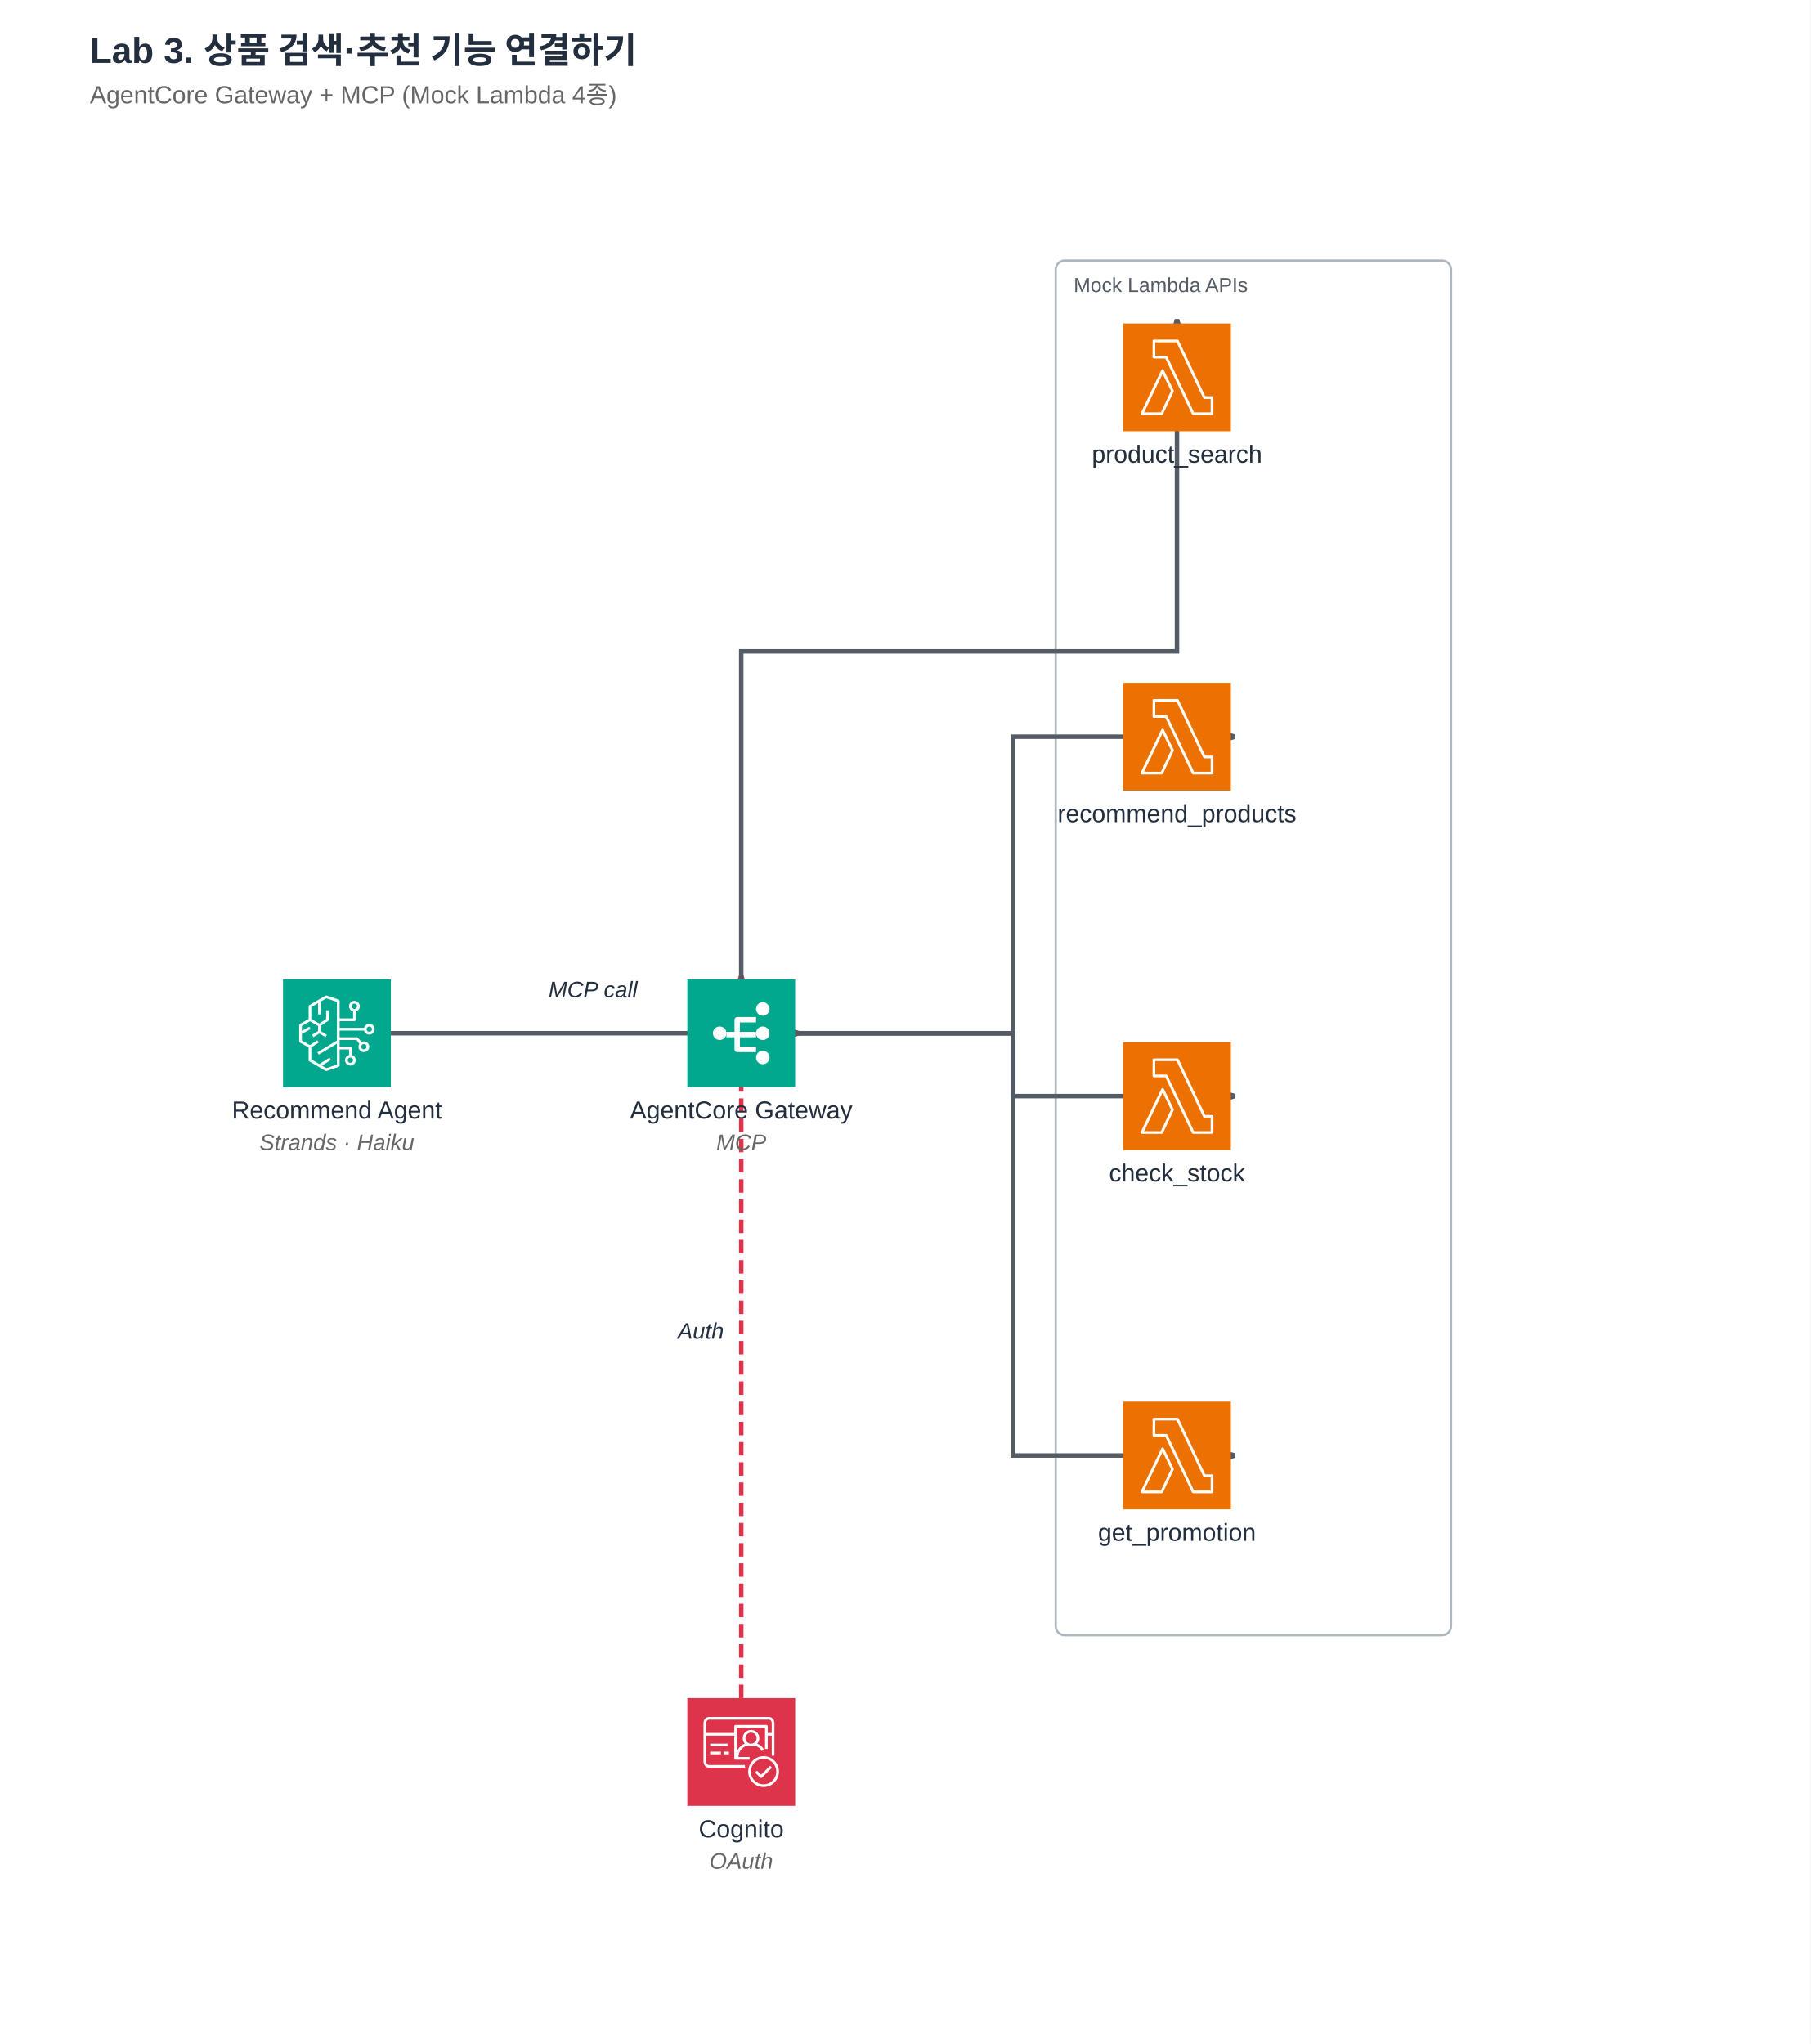
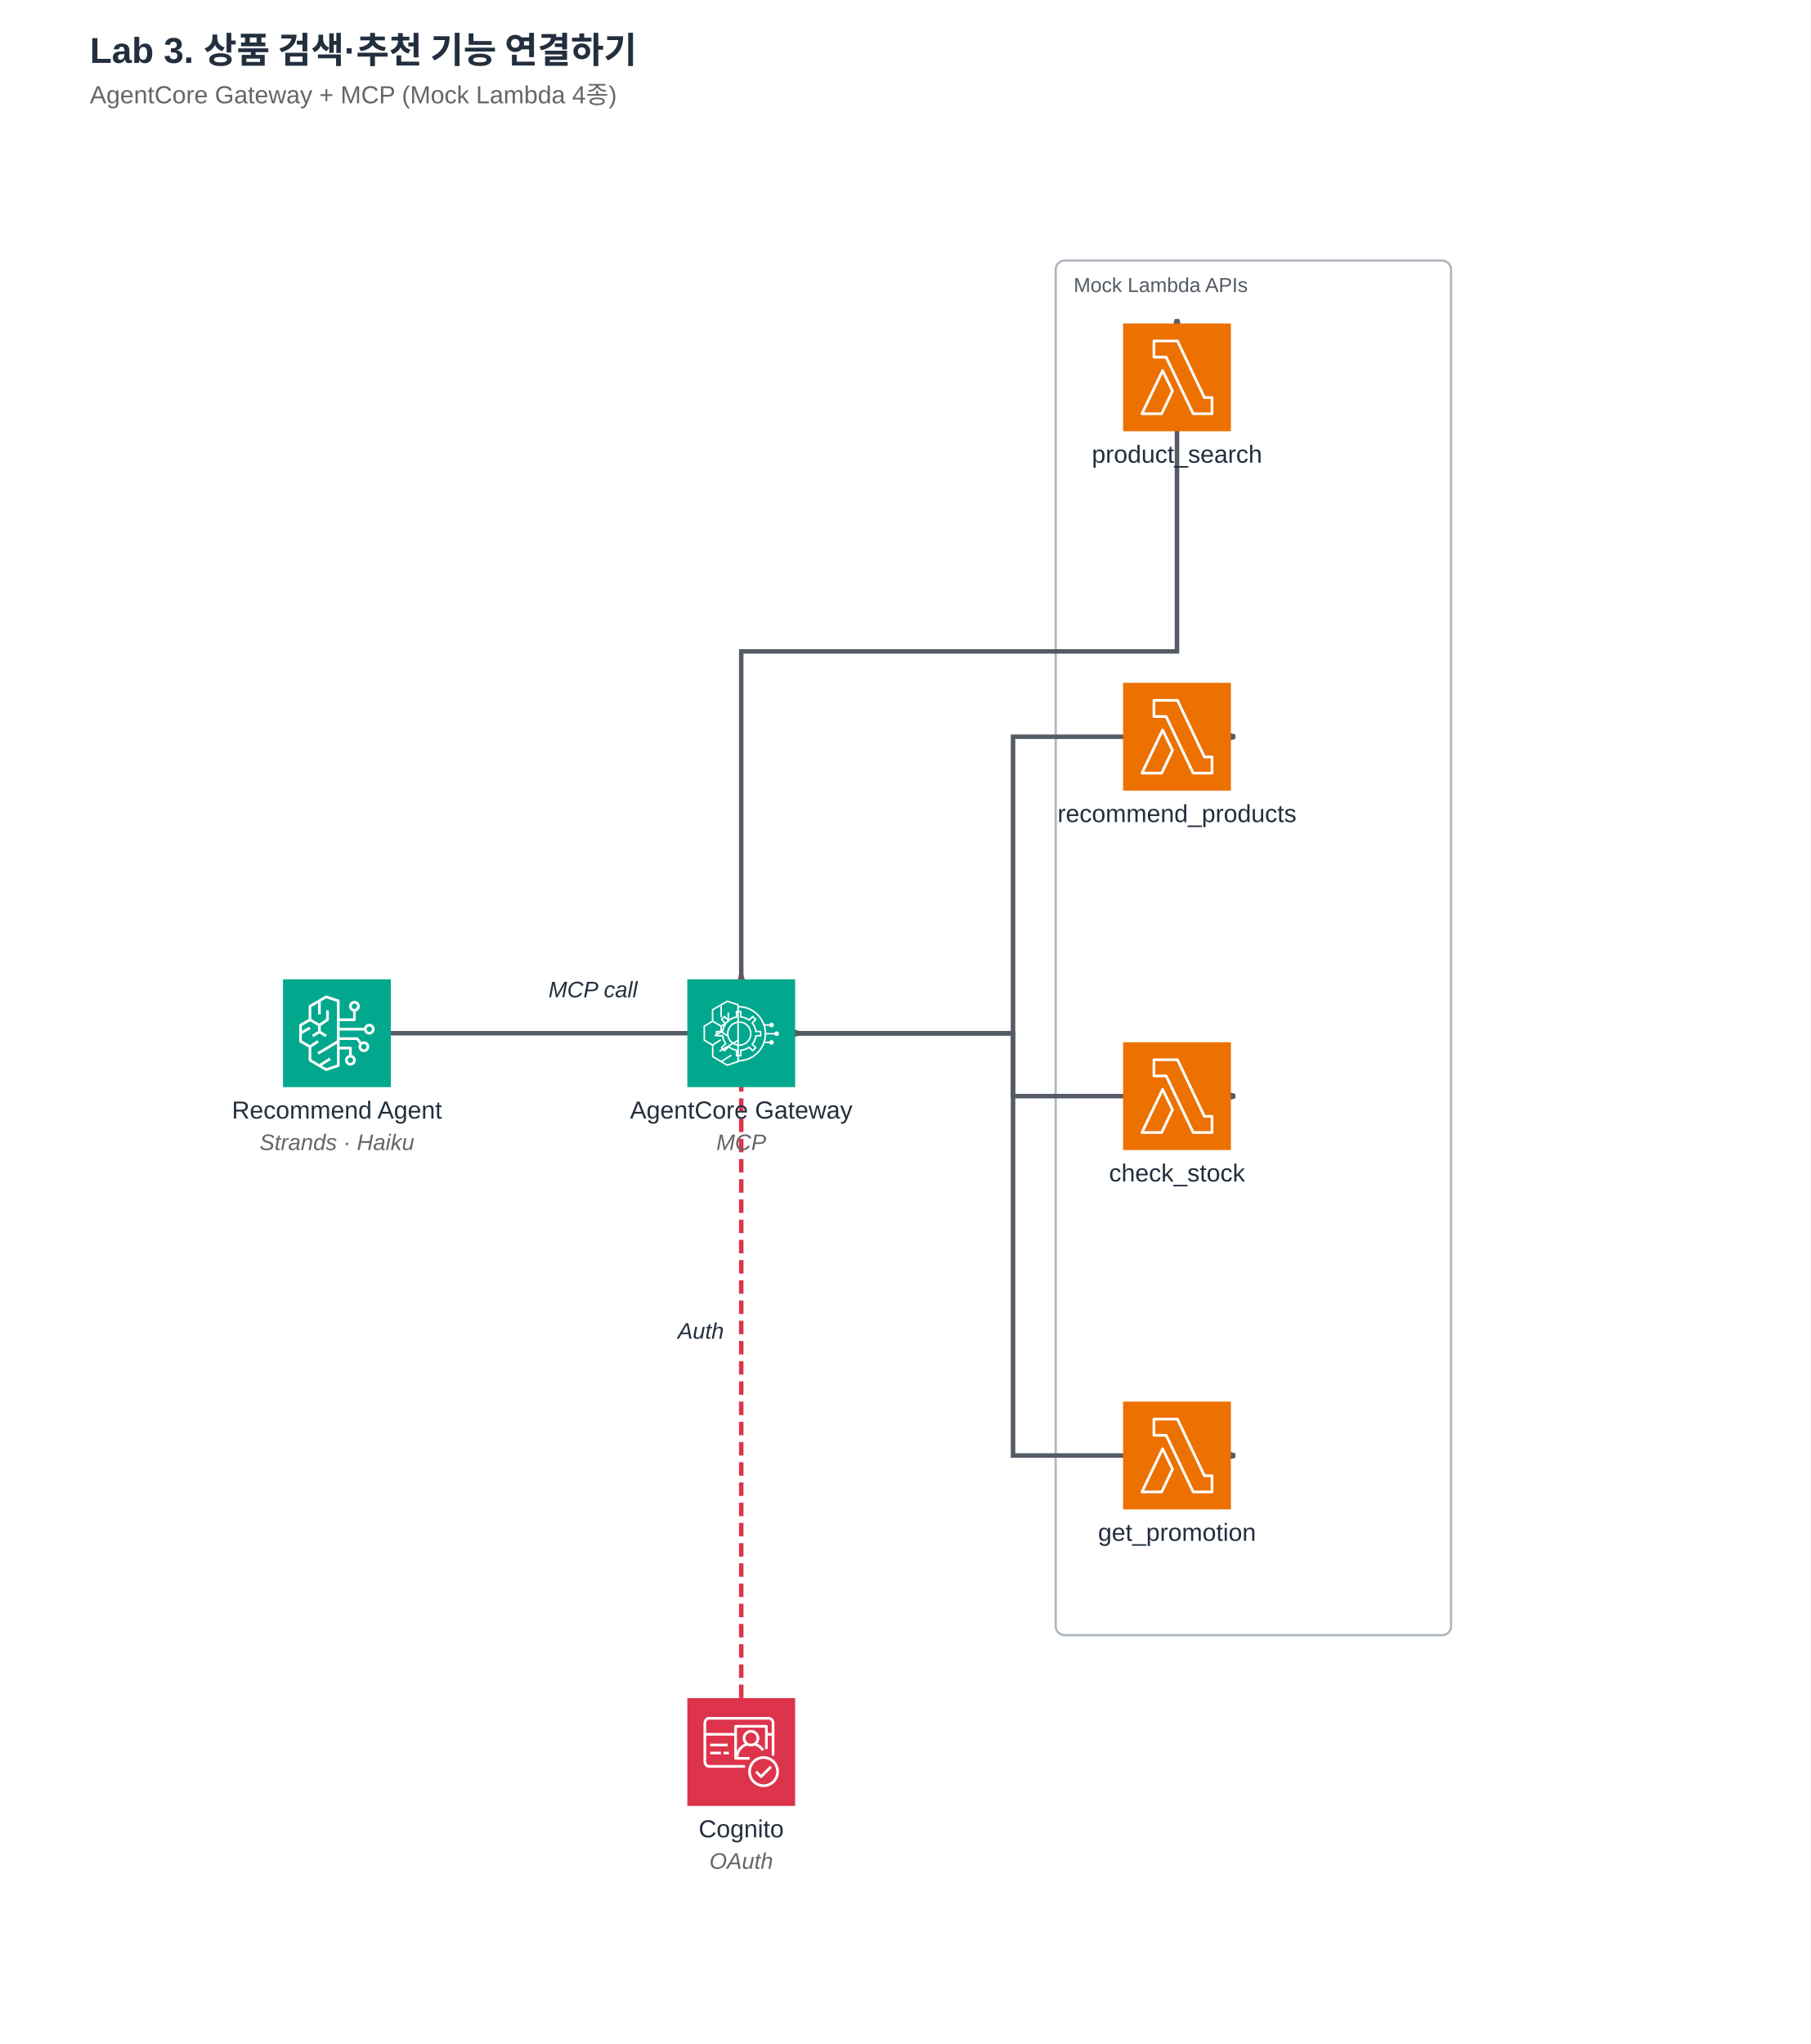
<svg xmlns="http://www.w3.org/2000/svg" viewBox="0 0 806 910" width="806" height="910">
  <defs>
    <marker id="arrowhead" markerWidth="12" markerHeight="8" refX="11" refY="4" orient="auto" fill="none" stroke="#545B64" stroke-width="1.5">
      <polyline points="1 1, 11 4, 1 7" />
    </marker>
    <marker id="arrowhead-reverse" markerWidth="12" markerHeight="8" refX="1" refY="4" orient="auto" fill="none" stroke="#545B64" stroke-width="1.5">
      <polyline points="11 1, 1 4, 11 7" />
    </marker>
    <marker id="arrowhead-DD344C" markerWidth="12" markerHeight="8" refX="11" refY="4" orient="auto" fill="none" stroke="#DD344C" stroke-width="1.5">
      <polyline points="1 1, 11 4, 1 7" />
    </marker>
    <marker id="arrowhead-DD344C-reverse" markerWidth="12" markerHeight="8" refX="1" refY="4" orient="auto" fill="none" stroke="#DD344C" stroke-width="1.5">
      <polyline points="11 1, 1 4, 11 7" />
    </marker>
    <symbol id="icon-agentcore-gateway" viewBox="0 0 80 80">
-       <g stroke="none" stroke-width="1" fill="none" fill-rule="evenodd">
-         <rect x="0" y="0" width="80" height="80" fill="#01A88D" />
-         <g fill="#FFFFFF" transform="translate(14 14)">
-           <circle cx="10" cy="26" r="5" />
-           <circle cx="42" cy="8" r="5" />
-           <circle cx="42" cy="26" r="5" />
-           <circle cx="42" cy="44" r="5" />
-           <path d="M15 25h6v-9c0-1.1.9-2 2-2h14v4H25v7h12v4H25v7h12v4H23c-1.1 0-2-.9-2-2v-9h-6v-4z" />
+       <rect x="0" y="0" width="80" height="80" fill="#01A88D" />
+       <g transform="translate(12.00 15.73) scale(0.5715)" stroke-linecap="round">
+         <path d="M45.34 78.18C64.72 78.18 80.43 62.47 80.43 43.09 80.43 23.71 64.72 7.99 45.34 7.99" stroke="#FFFFFF" stroke-width="2" stroke-linejoin="round" fill="none" />
+         <line x1="80.43" y1="43.08" x2="94.95" y2="43.08" stroke="#FFFFFF" stroke-width="2" stroke-linejoin="round" fill="none" />
+         <circle cx="94.95" cy="43.08" r="3.04" fill="#FFFFFF" />
+         <circle cx="88.36" cy="31.81" r="3.04" fill="#FFFFFF" />
+         <circle cx="88.36" cy="54.36" r="3.04" fill="#FFFFFF" />
+         <line x1="78.74" y1="31.81" x2="87.77" y2="31.81" stroke="#FFFFFF" stroke-width="2" stroke-linejoin="round" fill="none" />
+         <line x1="78.74" y1="54.36" x2="87.61" y2="54.36" stroke="#FFFFFF" stroke-width="2" stroke-linejoin="round" fill="none" />
+         <g clip-path="url(#clippath)">
+           <g>
+             <path d="M74.23 45.72 74.23 40.22 68.03 40.22C67.51 36.06 65.81 32.26 63.28 29.17L67.79 24.66 63.9 20.77 59.29 25.38C56.17 23.09 52.42 21.62 48.35 21.26L48.35 14.32 42.85 14.32 42.85 21.47C39.01 22.1 35.51 23.74 32.63 26.1L27.3 20.77 23.41 24.66 28.85 30.1C26.72 33.01 25.29 36.46 24.82 40.22L16.97 40.22 16.97 45.72 24.82 45.72C25.29 49.47 26.72 52.93 28.85 55.84L23.41 61.28 27.3 65.17 32.63 59.84C35.51 62.2 39.02 63.84 42.85 64.47L42.85 71.62 48.35 71.62 48.35 64.68C52.42 64.32 56.17 62.85 59.29 60.56L63.9 65.17 67.79 61.28 63.28 56.77C65.81 53.68 67.5 49.88 68.03 45.72L74.23 45.72Z" stroke="#FFFFFF" stroke-width="2" stroke-linejoin="round" fill="none" />
+             <circle cx="46.42" cy="42.97" r="15.02" stroke="#FFFFFF" stroke-width="2" stroke-linejoin="round" fill="none" />
+           </g>
        </g>
+         <path d="M44.91 5.6 44.91 79.19 30.83 83.95 11.94 72.83 11.94 57.97 1 51.52 1 33.26 11.8 26.86 11.8 11.96 30.88 1 44.91 5.6Z" stroke="#FFFFFF" stroke-width="2" stroke-linejoin="round" fill="none" />
+         <line x1="22.95" y1="20.94" x2="22.95" y2="5.6" stroke="#FFFFFF" stroke-width="2" stroke-linejoin="round" fill="none" />
+         <line x1="21.43" y1="65.5" x2="45.23" y2="51.48" stroke="#FFFFFF" stroke-width="2" stroke-linejoin="round" fill="none" />
+         <line x1="35.38" y1="71.42" x2="23.17" y2="79.12" stroke="#FFFFFF" stroke-width="2" stroke-linejoin="round" fill="none" />
+         <line x1="21.75" y1="51.48" x2="11.58" y2="57.9" stroke="#FFFFFF" stroke-width="2" stroke-linejoin="round" fill="none" />
+         <path d="M32.18 16.33 32.18 26.86 22.95 33.35 11.8 26.86" stroke="#FFFFFF" stroke-width="2" stroke-linejoin="round" fill="none" />
+         <path d="M15.1 45.44 22.95 40.73 22.95 33.76" stroke="#FFFFFF" stroke-width="2" stroke-linejoin="round" fill="none" />
+         <line x1="30.8" y1="45.44" x2="22.95" y2="40.73" stroke="#FFFFFF" stroke-width="2" stroke-linejoin="round" fill="none" />
      </g>
    </symbol>
    <symbol id="icon-bedrock" viewBox="0 0 80 80">
      <g id="Icon-Architecture/64/Arch_Amazon-Bedrock_64" stroke="none" stroke-width="1" fill="none" fill-rule="evenodd">
        <g id="Icon-Architecture-BG/64/Machine-Learning" fill="#01A88D">
          <rect x="0" y="0" width="80" height="80" id="Rectangle" />
        </g>
        <g id="Icon-Service/64/Amazon-Bedrock_64" fill="#FFFFFF" transform="translate(12 12)">
          <path d="M52 27C50.897 27 50 26.103 50 25 50 23.897 50.897 23 52 23 53.103 23 54 23.897 54 25 54 26.103 53.103 27 52 27L52 27ZM20.113 53.908 16.865 52.014 23.53 47.848 22.47 46.152 14.913 50.875 9 47.426 9 38.535 14.555 34.832 13.445 33.168 7.959 36.825 2 33.42 2 28.58 8.496 24.868 7.504 23.132 2 26.277 2 22.58 8 19.152 14 22.58 14 26.434 9.485 29.143 10.515 30.857 15 28.166 19.485 30.857 20.515 29.143 16 26.434 16 22.535 21.555 18.832C21.833 18.646 22 18.334 22 18L22 11 20 11 20 17.465 14.959 20.825 9 17.42 9 8.574 14 5.658 14 14 16 14 16 4.491 20.113 2.092 28 4.721 28 33.434 13.485 42.143 14.515 43.857 28 35.766 28 51.279 20.113 53.908ZM50 38C50 39.103 49.103 40 48 40 46.897 40 46 39.103 46 38 46 36.897 46.897 36 48 36 49.103 36 50 36.897 50 38L50 38ZM40 48C40 49.103 39.103 50 38 50 36.897 50 36 49.103 36 48 36 46.897 36.897 46 38 46 39.103 46 40 46.897 40 48L40 48ZM39 8C39 6.897 39.897 6 41 6 42.103 6 43 6.897 43 8 43 9.103 42.103 10 41 10 39.897 10 39 9.103 39 8L39 8ZM52 21C50.141 21 48.589 22.28 48.142 24L30 24 30 19 41 19C41.553 19 42 18.552 42 18L42 11.858C43.72 11.411 45 9.858 45 8 45 5.794 43.206 4 41 4 38.794 4 37 5.794 37 8 37 9.858 38.28 11.411 40 11.858L40 17 30 17 30 4C30 3.569 29.725 3.188 29.316 3.051L20.316 0.051C20.042-0.039 19.744-0.009 19.496 0.136L7.496 7.136C7.188 7.315 7 7.645 7 8L7 17.42 0.504 21.132C0.192 21.31 0 21.641 0 22L0 34C0 34.359 0.192 34.69 0.504 34.868L7 38.58 7 48C7 48.355 7.188 48.685 7.496 48.864L19.496 55.864C19.65 55.954 19.825 56 20 56 20.106 56 20.213 55.983 20.316 55.949L29.316 52.949C29.725 52.812 30 52.431 30 52L30 40 37 40 37 44.142C35.28 44.589 34 46.142 34 48 34 50.206 35.794 52 38 52 40.206 52 42 50.206 42 48 42 46.142 40.72 44.589 39 44.142L39 39C39 38.448 38.553 38 38 38L30 38 30 33 42.5 33 44.638 35.85C44.239 36.472 44 37.207 44 38 44 40.206 45.794 42 48 42 50.206 42 52 40.206 52 38 52 35.794 50.206 34 48 34 47.316 34 46.682 34.188 46.119 34.492L43.8 31.4C43.611 31.148 43.314 31 43 31L30 31 30 26 48.142 26C48.589 27.72 50.141 29 52 29 54.206 29 56 27.206 56 25 56 22.794 54.206 21 52 21L52 21Z" id="Fill-1" />
        </g>
      </g>
    </symbol>
    <symbol id="icon-cognito" viewBox="0 0 80 80">
      <g id="Icon-Architecture/64/Arch_Amazon-Cognito_64" stroke="none" stroke-width="1" fill="none" fill-rule="evenodd">
        <g id="Icon-Architecture-BG/64/Security-Identity-Compliance" fill="#DD344C">
          <rect x="0" y="0" width="80" height="80" id="Rectangle" />
        </g>
        <path d="M16.964 35.808 29.869 35.808 29.869 33.825 16.964 33.825 16.964 35.808ZM61.376 50.231 62.779 51.633 55.407 58.994C55.213 59.187 54.959 59.284 54.706 59.284 54.451 59.284 54.197 59.187 54.004 58.994L50.295 55.291 51.699 53.89 54.706 56.891 61.376 50.231ZM65.944 55.694C65.718 57.557 64.959 59.291 63.747 60.709 62.886 61.716 61.799 62.548 60.604 63.115 59.001 63.876 57.22 64.164 55.446 63.948 53.721 63.738 52.095 63.058 50.74 61.982 48.137 59.916 46.822 56.711 47.222 53.409 47.601 50.288 49.492 47.566 52.28 46.127 53.617 45.438 55.08 45.084 56.57 45.084 56.952 45.084 57.337 45.108 57.721 45.155 60.834 45.534 63.55 47.437 64.981 50.243 65.84 51.926 66.172 53.811 65.944 55.694L65.944 55.694ZM66.75 49.344C65.018 45.948 61.732 43.646 57.962 43.187 55.681 42.908 53.403 43.317 51.369 44.366 47.996 46.106 45.709 49.398 45.251 53.171 44.768 57.161 46.358 61.036 49.505 63.535 51.146 64.837 53.117 65.661 55.205 65.916 55.667 65.972 56.13 66 56.592 66 58.271 66 59.93 65.629 61.456 64.906 62.902 64.22 64.218 63.213 65.257 61.995 66.723 60.28 67.642 58.184 67.915 55.932 68.192 53.657 67.788 51.379 66.75 49.344L66.75 49.344ZM26.891 41.755 30.861 41.755 30.861 39.773 26.891 39.773 26.891 41.755ZM16.964 41.755 24.905 41.755 24.905 39.773 16.964 39.773 16.964 41.755ZM16.106 15.982 60.508 15.982C61.677 15.982 62.628 17.139 62.628 18.561L62.628 25.895 59.65 25.895 59.65 20.939C59.65 20.392 59.206 19.948 58.657 19.948L35.825 19.948C35.276 19.948 34.832 20.392 34.832 20.939L34.832 25.895 13.985 25.895 13.985 18.561C13.985 17.163 14.957 15.982 16.106 15.982L16.106 15.982ZM47.256 25.608C49.561 25.608 51.437 27.461 51.437 29.739 51.437 31.241 50.608 32.623 49.273 33.347 48.007 34.034 46.48 34.025 45.23 33.348 43.901 32.622 43.076 31.24 43.076 29.739 43.076 27.461 44.95 25.608 47.256 25.608L47.256 25.608ZM13.985 47.108 13.985 27.878 34.832 27.878 34.832 44.729C34.832 45.278 35.276 45.721 35.825 45.721L46.203 45.721 46.203 43.738 37.912 43.738C37.998 39.771 40.636 36.344 44.434 35.25 46.189 36.07 48.285 36.078 50.066 35.249 52.229 35.873 54.121 37.318 55.293 39.254L56.992 38.227C55.788 36.243 53.963 34.695 51.846 33.795 52.838 32.694 53.422 31.263 53.422 29.739 53.422 26.368 50.655 23.625 47.256 23.625 43.856 23.625 41.09 26.368 41.09 29.739 41.09 31.257 41.668 32.683 42.654 33.784 40 34.9 37.928 36.992 36.818 39.573L36.818 21.93 57.665 21.93 57.665 37.791 59.65 37.791 59.65 27.878 62.628 27.878 62.629 42.747 64.615 42.747 64.614 18.561C64.614 16.046 62.772 14 60.508 14L16.106 14C13.841 14 12 16.046 12 18.561L12 47.108C12 49.623 13.841 51.668 16.106 51.668L42.774 51.668 42.774 49.686 16.106 49.686C14.957 49.686 13.985 48.506 13.985 47.108L13.985 47.108Z" id="Amazon-Cognito_Icon_64_Squid" fill="#FFFFFF" />
      </g>
    </symbol>
    <symbol id="icon-lambda" viewBox="0 0 80 80">
      <g id="Icon-Architecture/64/Arch_AWS-Lambda_64" stroke="none" stroke-width="1" fill="none" fill-rule="evenodd">
        <g id="Icon-Architecture-BG/64/Compute" fill="#ED7100">
          <rect x="0" y="0" width="80" height="80" id="Rectangle" />
        </g>
        <path d="M28.008 66 15.591 66 29.324 37.296 35.546 50.106 28.008 66ZM30.22 34.553C30.051 34.208 29.701 33.989 29.318 33.989L29.315 33.989C28.929 33.99 28.578 34.211 28.413 34.558L13.098 66.569C12.95 66.879 12.971 67.243 13.155 67.534 13.338 67.824 13.658 68 14.002 68L28.642 68C29.03 68 29.382 67.777 29.548 67.428L37.564 50.528C37.693 50.254 37.692 49.937 37.559 49.665L30.22 34.553ZM64.995 66 52.659 66 32.867 24.57C32.701 24.222 32.349 24 31.962 24L23.89 24 23.899 14 39.72 14 59.42 55.429C59.586 55.777 59.939 56 60.325 56L64.995 56 64.995 66ZM65.998 54 60.96 54 41.259 12.571C41.094 12.223 40.741 12 40.353 12L22.898 12C22.345 12 21.896 12.447 21.895 12.999L21.884 24.999C21.884 25.265 21.989 25.519 22.178 25.707 22.365 25.895 22.62 26 22.887 26L31.329 26 51.122 67.43C51.288 67.778 51.639 68 52.026 68L65.998 68C66.552 68 67 67.552 67 67L67 55C67 54.448 66.552 54 65.998 54L65.998 54Z" id="AWS-Lambda_Icon_64_Squid" fill="#FFFFFF" />
      </g>
    </symbol>
  </defs>
  <rect width="100%" height="100%" fill="#FFFFFF" />
  <text x="40" y="28" font-family="Amazon Ember, Helvetica Neue, Arial, sans-serif" font-size="16" font-weight="bold" fill="#232F3E">Lab 3. 상품 검색·추천 기능 연결하기</text>
  <text x="40" y="46" font-family="Amazon Ember, Helvetica Neue, Arial, sans-serif" font-size="11" fill="#666666">AgentCore Gateway + MCP (Mock Lambda 4종)</text>
  <rect x="470.0" y="116.0" width="176.0" height="612.0" fill="none" stroke="#AEB6BF" stroke-width="1" rx="4" />
  <text x="478.0" y="130.0" font-family="Amazon Ember, Helvetica Neue, Arial, sans-serif" font-size="9" fill="#545B64">Mock Lambda APIs</text>
  <path d="M 174.0,460.0 L 354.0,460.0" fill="none" stroke="#545B64" stroke-width="2" marker-end="url(#arrowhead)" />
  <text x="264.0" y="444.0" text-anchor="middle" font-family="Amazon Ember, Helvetica Neue, Arial, sans-serif" font-size="10" font-style="italic" fill="#232F3E">MCP call</text>
  <path d="M 330.0,756.0 L 330.0,436.0" fill="none" stroke="#DD344C" stroke-width="2" stroke-dasharray="6,3" marker-end="url(#arrowhead-DD344C)" />
  <text x="312.0" y="596.0" text-anchor="middle" font-family="Amazon Ember, Helvetica Neue, Arial, sans-serif" font-size="10" font-style="italic" fill="#232F3E">Auth</text>
  <path d="M 330.0,436.0 L 330.0,290.0 L 524.0,290.0 L 524.0,144.0" fill="none" stroke="#545B64" stroke-width="2" marker-end="url(#arrowhead)" />
  <path d="M 354.0,460.0 L 451.0,460.0 L 451.0,328.0 L 548.0,328.0" fill="none" stroke="#545B64" stroke-width="2" marker-end="url(#arrowhead)" />
  <path d="M 354.0,460.0 L 451.0,460.0 L 451.0,488.0 L 548.0,488.0" fill="none" stroke="#545B64" stroke-width="2" marker-end="url(#arrowhead)" />
  <path d="M 354.0,460.0 L 451.0,460.0 L 451.0,648.0 L 548.0,648.0" fill="none" stroke="#545B64" stroke-width="2" marker-end="url(#arrowhead)" />
  <use href="#icon-bedrock" x="126.0" y="436.0" width="48" height="48" />
  <text x="150.0" y="498.0" text-anchor="middle" font-family="Amazon Ember, Helvetica Neue, Arial, sans-serif" font-size="11" fill="#232F3E">Recommend Agent</text>
  <text x="150.0" y="512.0" text-anchor="middle" font-family="Amazon Ember, Helvetica Neue, Arial, sans-serif" font-size="10" font-style="italic" fill="#666666">Strands · Haiku</text>
  <use href="#icon-agentcore-gateway" x="306.0" y="436.0" width="48" height="48" />
  <text x="330.0" y="498.0" text-anchor="middle" font-family="Amazon Ember, Helvetica Neue, Arial, sans-serif" font-size="11" fill="#232F3E">AgentCore Gateway</text>
  <text x="330.0" y="512.0" text-anchor="middle" font-family="Amazon Ember, Helvetica Neue, Arial, sans-serif" font-size="10" font-style="italic" fill="#666666">MCP</text>
  <use href="#icon-cognito" x="306.0" y="756.0" width="48" height="48" />
  <text x="330.0" y="818.0" text-anchor="middle" font-family="Amazon Ember, Helvetica Neue, Arial, sans-serif" font-size="11" fill="#232F3E">Cognito</text>
  <text x="330.0" y="832.0" text-anchor="middle" font-family="Amazon Ember, Helvetica Neue, Arial, sans-serif" font-size="10" font-style="italic" fill="#666666">OAuth</text>
  <use href="#icon-lambda" x="500.0" y="144.0" width="48" height="48" />
  <text x="524.0" y="206.0" text-anchor="middle" font-family="Amazon Ember, Helvetica Neue, Arial, sans-serif" font-size="11" fill="#232F3E">product_search</text>
  <use href="#icon-lambda" x="500.0" y="304.0" width="48" height="48" />
  <text x="524.0" y="366.0" text-anchor="middle" font-family="Amazon Ember, Helvetica Neue, Arial, sans-serif" font-size="11" fill="#232F3E">recommend_products</text>
  <use href="#icon-lambda" x="500.0" y="464.0" width="48" height="48" />
  <text x="524.0" y="526.0" text-anchor="middle" font-family="Amazon Ember, Helvetica Neue, Arial, sans-serif" font-size="11" fill="#232F3E">check_stock</text>
  <use href="#icon-lambda" x="500.0" y="624.0" width="48" height="48" />
  <text x="524.0" y="686.0" text-anchor="middle" font-family="Amazon Ember, Helvetica Neue, Arial, sans-serif" font-size="11" fill="#232F3E">get_promotion</text>
</svg>
